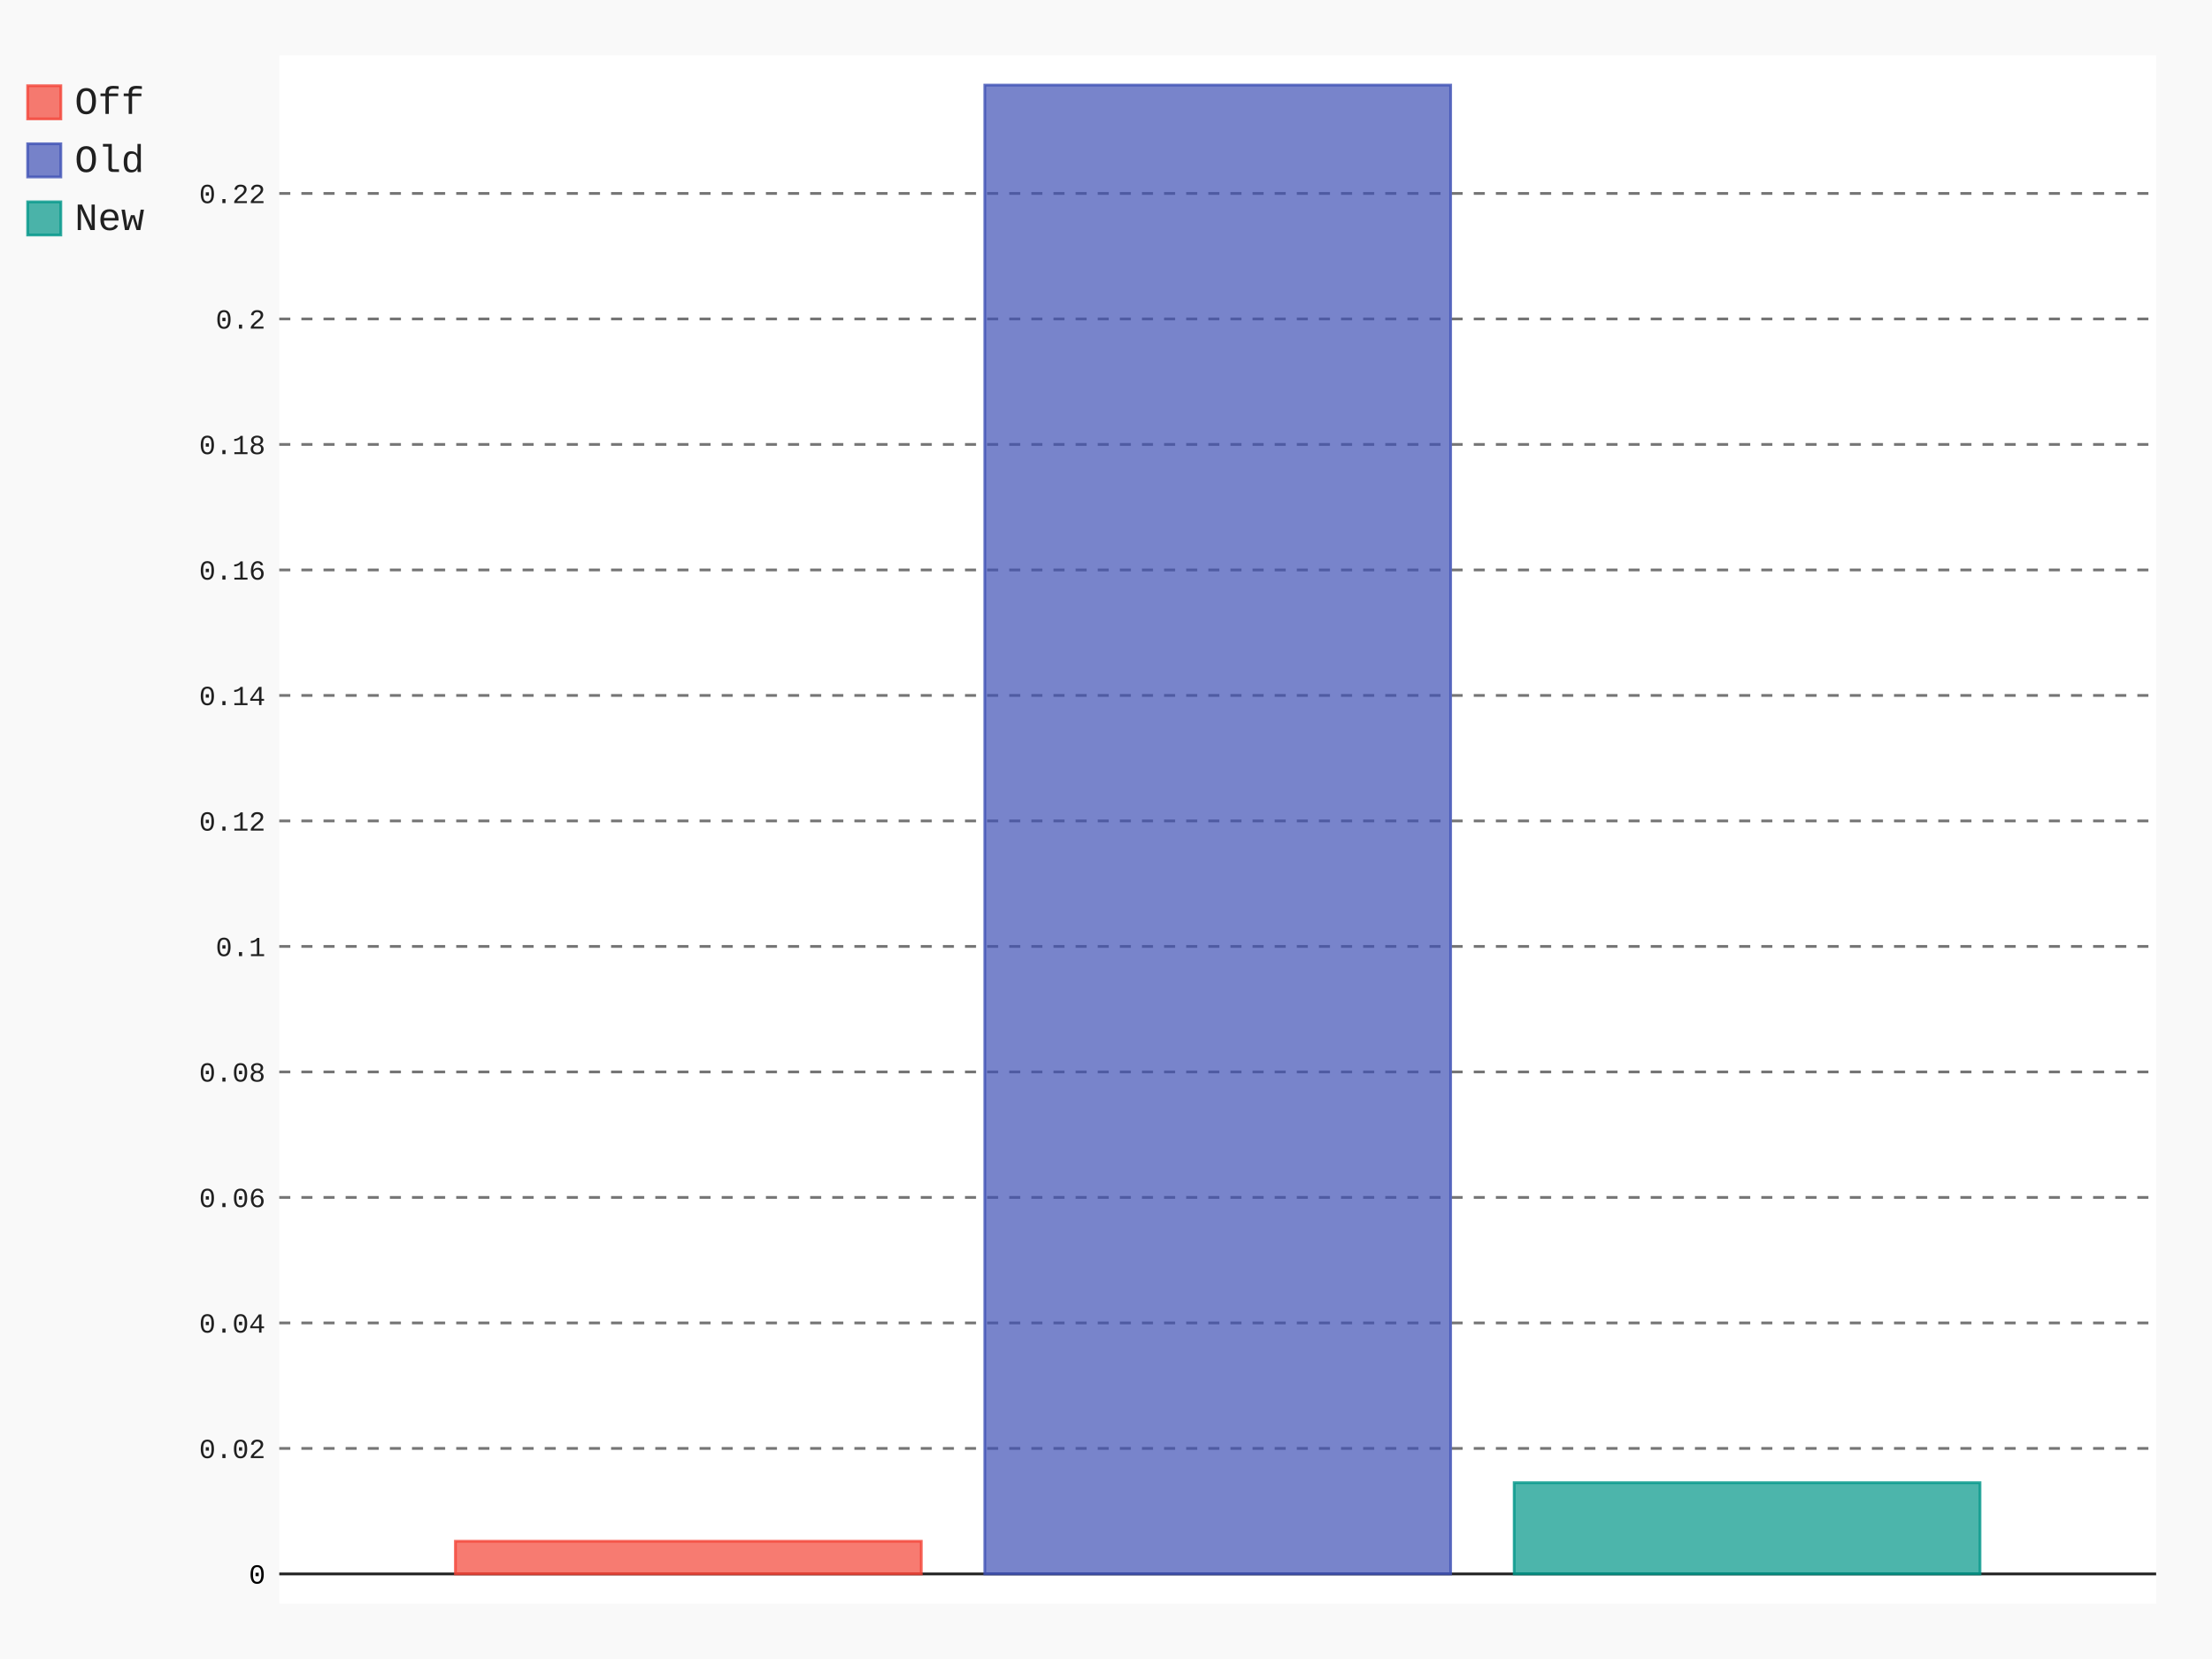
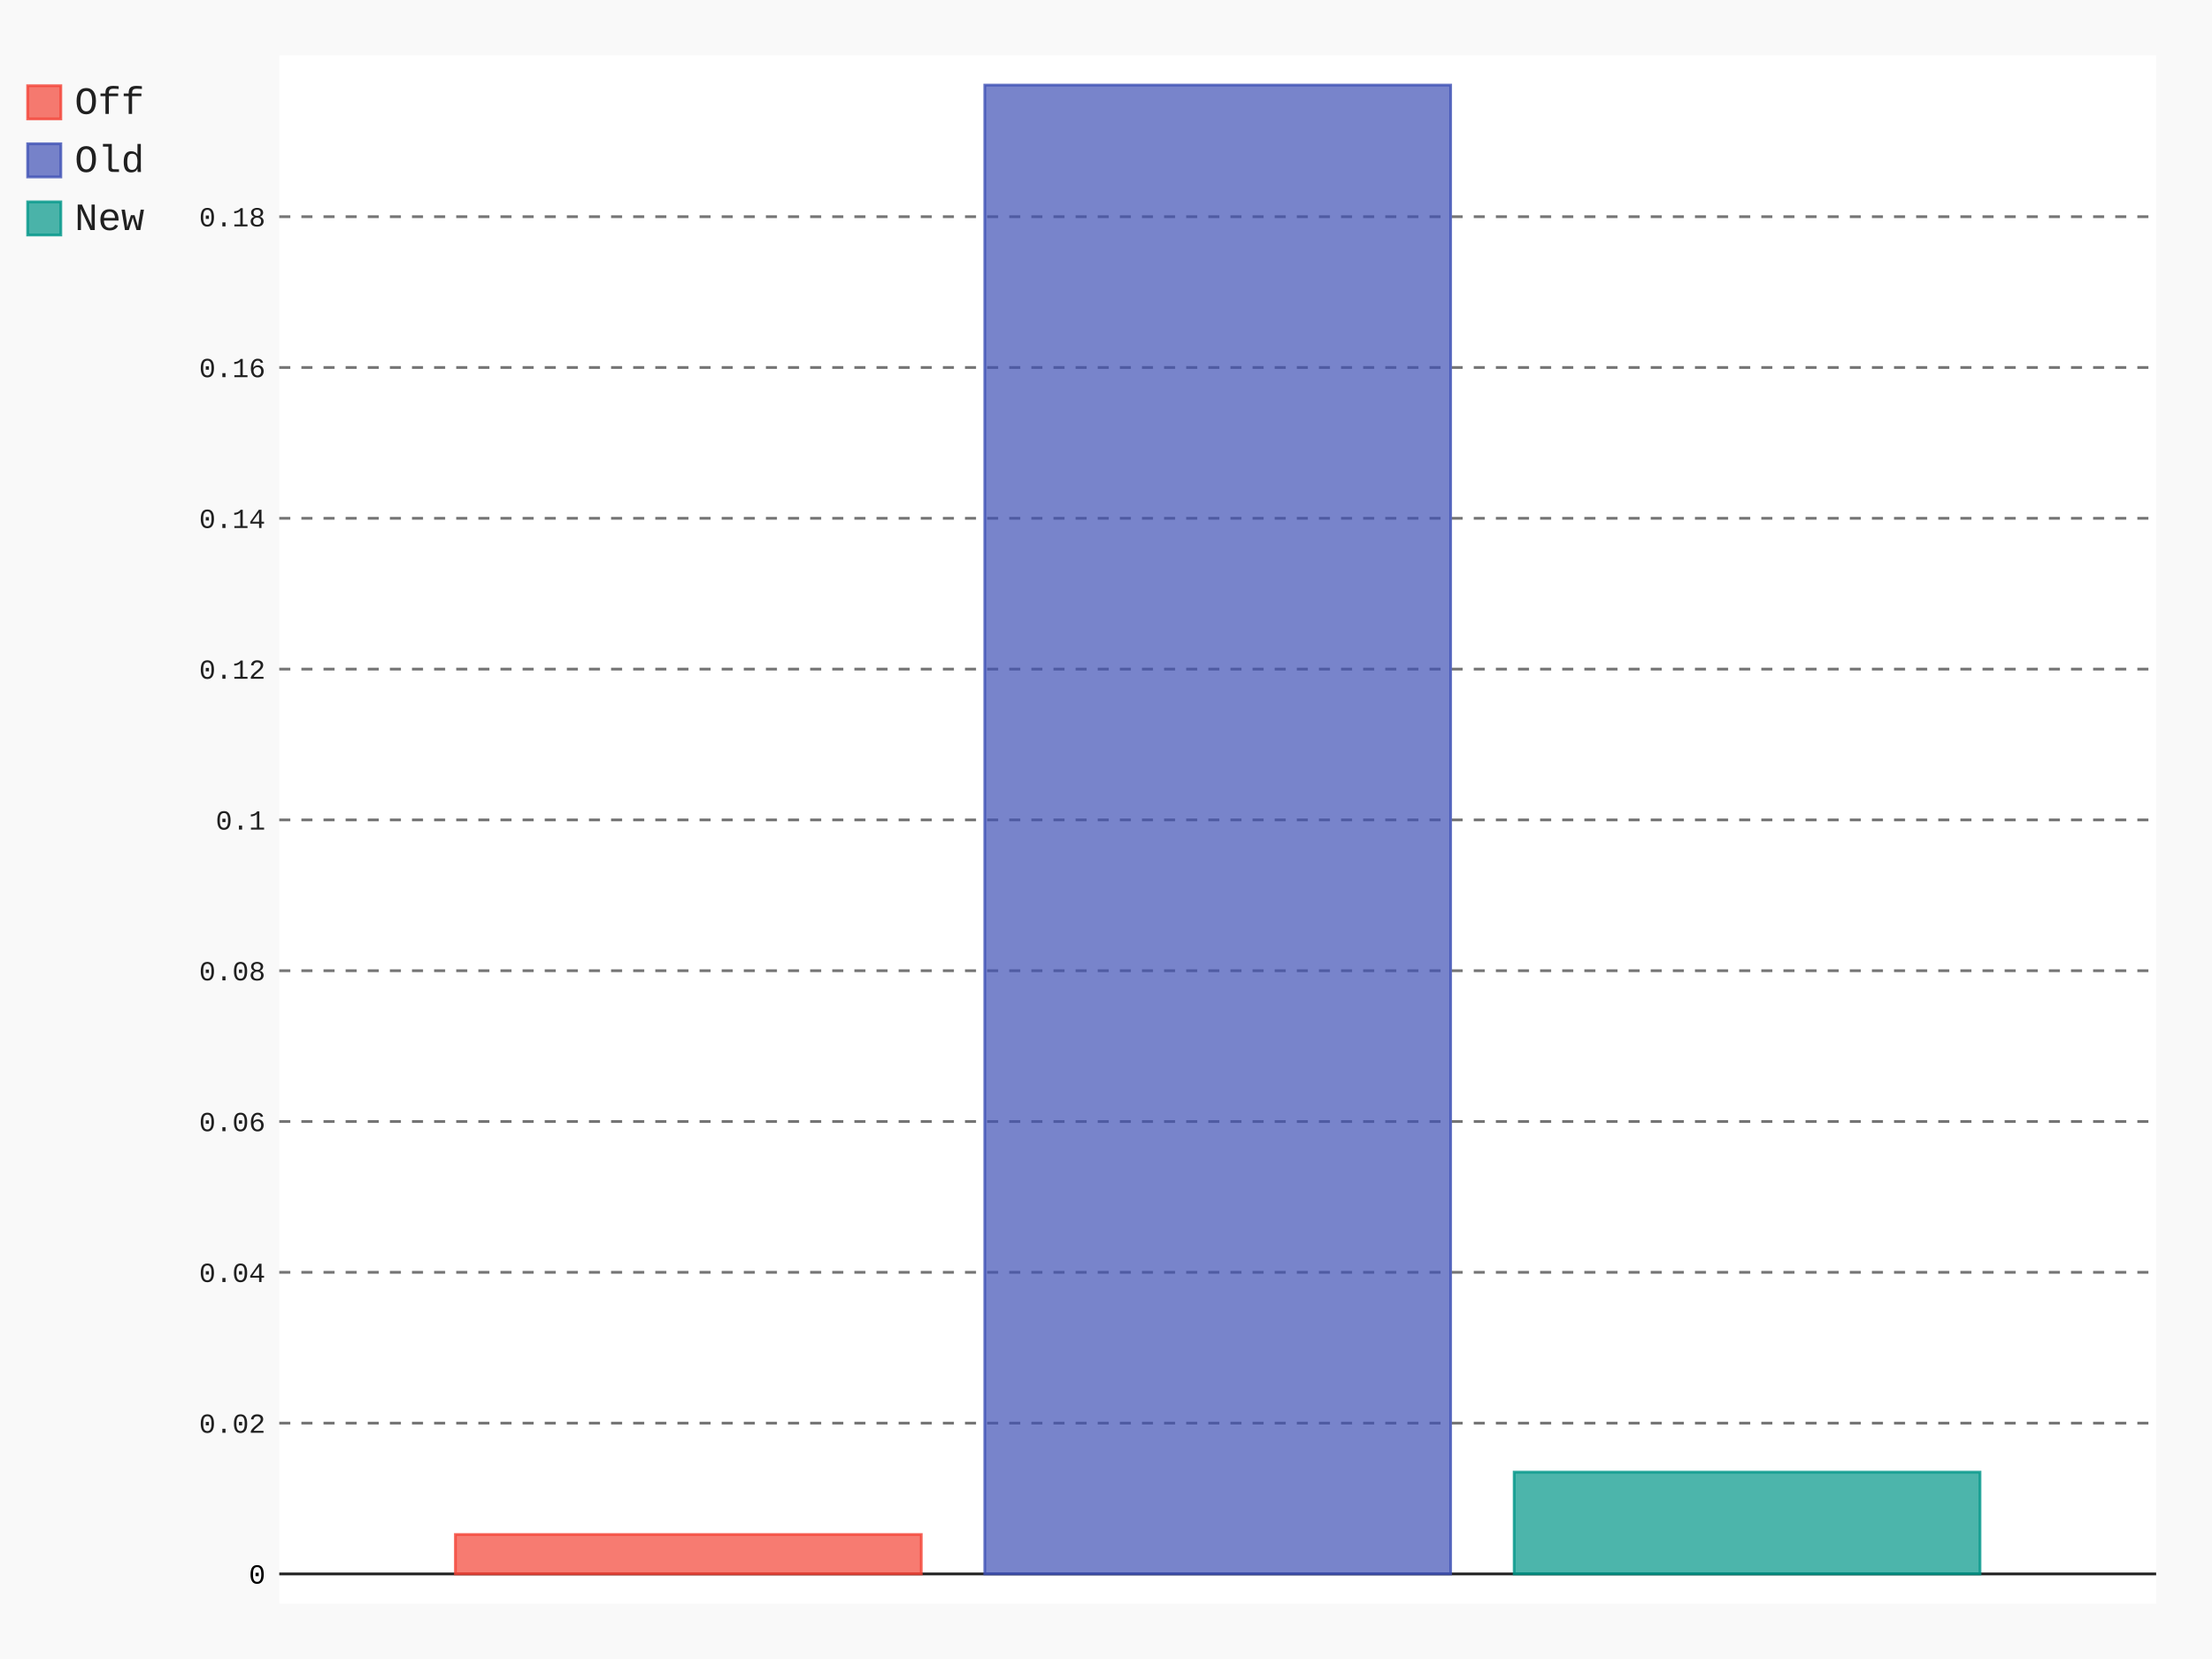
- <svg xmlns="http://www.w3.org/2000/svg" id="chart-7e3a4426-b003-40f4-a117-675bf0ed31ba" class="pygal-chart" viewBox="0 0 800 600">
+ <svg xmlns="http://www.w3.org/2000/svg" id="chart-1ec71700-3259-4e49-a882-2c1c98006926" class="pygal-chart" viewBox="0 0 800 600">
  <defs>
-     <style type="text/css">#chart-7e3a4426-b003-40f4-a117-675bf0ed31ba{-webkit-user-select:none;-webkit-font-smoothing:antialiased;font-family:Consolas,"Liberation Mono",Menlo,Courier,monospace}#chart-7e3a4426-b003-40f4-a117-675bf0ed31ba .title{font-family:Consolas,"Liberation Mono",Menlo,Courier,monospace;font-size:16px}#chart-7e3a4426-b003-40f4-a117-675bf0ed31ba .legends .legend text{font-family:Consolas,"Liberation Mono",Menlo,Courier,monospace;font-size:14px}#chart-7e3a4426-b003-40f4-a117-675bf0ed31ba .axis text{font-family:Consolas,"Liberation Mono",Menlo,Courier,monospace;font-size:10px}#chart-7e3a4426-b003-40f4-a117-675bf0ed31ba .axis text.major{font-family:Consolas,"Liberation Mono",Menlo,Courier,monospace;font-size:10px}#chart-7e3a4426-b003-40f4-a117-675bf0ed31ba .text-overlay text.value{font-family:Consolas,"Liberation Mono",Menlo,Courier,monospace;font-size:16px}#chart-7e3a4426-b003-40f4-a117-675bf0ed31ba .text-overlay text.label{font-family:Consolas,"Liberation Mono",Menlo,Courier,monospace;font-size:10px}#chart-7e3a4426-b003-40f4-a117-675bf0ed31ba .tooltip{font-family:Consolas,"Liberation Mono",Menlo,Courier,monospace;font-size:14px}#chart-7e3a4426-b003-40f4-a117-675bf0ed31ba text.no_data{font-family:Consolas,"Liberation Mono",Menlo,Courier,monospace;font-size:64px}
- #chart-7e3a4426-b003-40f4-a117-675bf0ed31ba{background-color:rgba(249,249,249,1)}#chart-7e3a4426-b003-40f4-a117-675bf0ed31ba path,#chart-7e3a4426-b003-40f4-a117-675bf0ed31ba line,#chart-7e3a4426-b003-40f4-a117-675bf0ed31ba rect,#chart-7e3a4426-b003-40f4-a117-675bf0ed31ba circle{-webkit-transition:150ms;-moz-transition:150ms;transition:150ms}#chart-7e3a4426-b003-40f4-a117-675bf0ed31ba .graph &gt; .background{fill:rgba(249,249,249,1)}#chart-7e3a4426-b003-40f4-a117-675bf0ed31ba .plot &gt; .background{fill:rgba(255,255,255,1)}#chart-7e3a4426-b003-40f4-a117-675bf0ed31ba .graph{fill:rgba(0,0,0,.87)}#chart-7e3a4426-b003-40f4-a117-675bf0ed31ba text.no_data{fill:rgba(0,0,0,1)}#chart-7e3a4426-b003-40f4-a117-675bf0ed31ba .title{fill:rgba(0,0,0,1)}#chart-7e3a4426-b003-40f4-a117-675bf0ed31ba .legends .legend text{fill:rgba(0,0,0,.87)}#chart-7e3a4426-b003-40f4-a117-675bf0ed31ba .legends .legend:hover text{fill:rgba(0,0,0,1)}#chart-7e3a4426-b003-40f4-a117-675bf0ed31ba .axis .line{stroke:rgba(0,0,0,1)}#chart-7e3a4426-b003-40f4-a117-675bf0ed31ba .axis .guide.line{stroke:rgba(0,0,0,.54)}#chart-7e3a4426-b003-40f4-a117-675bf0ed31ba .axis .major.line{stroke:rgba(0,0,0,.87)}#chart-7e3a4426-b003-40f4-a117-675bf0ed31ba .axis text.major{fill:rgba(0,0,0,1)}#chart-7e3a4426-b003-40f4-a117-675bf0ed31ba .axis.y .guides:hover .guide.line,#chart-7e3a4426-b003-40f4-a117-675bf0ed31ba .line-graph .axis.x .guides:hover .guide.line,#chart-7e3a4426-b003-40f4-a117-675bf0ed31ba .stackedline-graph .axis.x .guides:hover .guide.line,#chart-7e3a4426-b003-40f4-a117-675bf0ed31ba .xy-graph .axis.x .guides:hover .guide.line{stroke:rgba(0,0,0,1)}#chart-7e3a4426-b003-40f4-a117-675bf0ed31ba .axis .guides:hover text{fill:rgba(0,0,0,1)}#chart-7e3a4426-b003-40f4-a117-675bf0ed31ba .reactive{fill-opacity:.7;stroke-opacity:.8}#chart-7e3a4426-b003-40f4-a117-675bf0ed31ba .ci{stroke:rgba(0,0,0,.87)}#chart-7e3a4426-b003-40f4-a117-675bf0ed31ba .reactive.active,#chart-7e3a4426-b003-40f4-a117-675bf0ed31ba .active .reactive{fill-opacity:.8;stroke-opacity:.9;stroke-width:4}#chart-7e3a4426-b003-40f4-a117-675bf0ed31ba .ci .reactive.active{stroke-width:1.5}#chart-7e3a4426-b003-40f4-a117-675bf0ed31ba .series text{fill:rgba(0,0,0,1)}#chart-7e3a4426-b003-40f4-a117-675bf0ed31ba .tooltip rect{fill:rgba(255,255,255,1);stroke:rgba(0,0,0,1);-webkit-transition:opacity 150ms;-moz-transition:opacity 150ms;transition:opacity 150ms}#chart-7e3a4426-b003-40f4-a117-675bf0ed31ba .tooltip .label{fill:rgba(0,0,0,.87)}#chart-7e3a4426-b003-40f4-a117-675bf0ed31ba .tooltip .label{fill:rgba(0,0,0,.87)}#chart-7e3a4426-b003-40f4-a117-675bf0ed31ba .tooltip .legend{font-size:.8em;fill:rgba(0,0,0,.54)}#chart-7e3a4426-b003-40f4-a117-675bf0ed31ba .tooltip .x_label{font-size:.6em;fill:rgba(0,0,0,1)}#chart-7e3a4426-b003-40f4-a117-675bf0ed31ba .tooltip .xlink{font-size:.5em;text-decoration:underline}#chart-7e3a4426-b003-40f4-a117-675bf0ed31ba .tooltip .value{font-size:1.5em}#chart-7e3a4426-b003-40f4-a117-675bf0ed31ba .bound{font-size:.5em}#chart-7e3a4426-b003-40f4-a117-675bf0ed31ba .max-value{font-size:.75em;fill:rgba(0,0,0,.54)}#chart-7e3a4426-b003-40f4-a117-675bf0ed31ba .map-element{fill:rgba(255,255,255,1);stroke:rgba(0,0,0,.54) !important}#chart-7e3a4426-b003-40f4-a117-675bf0ed31ba .map-element .reactive{fill-opacity:inherit;stroke-opacity:inherit}#chart-7e3a4426-b003-40f4-a117-675bf0ed31ba .color-0,#chart-7e3a4426-b003-40f4-a117-675bf0ed31ba .color-0 a:visited{stroke:#F44336;fill:#F44336}#chart-7e3a4426-b003-40f4-a117-675bf0ed31ba .color-1,#chart-7e3a4426-b003-40f4-a117-675bf0ed31ba .color-1 a:visited{stroke:#3F51B5;fill:#3F51B5}#chart-7e3a4426-b003-40f4-a117-675bf0ed31ba .color-2,#chart-7e3a4426-b003-40f4-a117-675bf0ed31ba .color-2 a:visited{stroke:#009688;fill:#009688}#chart-7e3a4426-b003-40f4-a117-675bf0ed31ba .text-overlay .color-0 text{fill:black}#chart-7e3a4426-b003-40f4-a117-675bf0ed31ba .text-overlay .color-1 text{fill:black}#chart-7e3a4426-b003-40f4-a117-675bf0ed31ba .text-overlay .color-2 text{fill:black}
- #chart-7e3a4426-b003-40f4-a117-675bf0ed31ba text.no_data{text-anchor:middle}#chart-7e3a4426-b003-40f4-a117-675bf0ed31ba .guide.line{fill:none}#chart-7e3a4426-b003-40f4-a117-675bf0ed31ba .centered{text-anchor:middle}#chart-7e3a4426-b003-40f4-a117-675bf0ed31ba .title{text-anchor:middle}#chart-7e3a4426-b003-40f4-a117-675bf0ed31ba .legends .legend text{fill-opacity:1}#chart-7e3a4426-b003-40f4-a117-675bf0ed31ba .axis.x text{text-anchor:middle}#chart-7e3a4426-b003-40f4-a117-675bf0ed31ba .axis.x:not(.web) text[transform]{text-anchor:start}#chart-7e3a4426-b003-40f4-a117-675bf0ed31ba .axis.x:not(.web) text[transform].backwards{text-anchor:end}#chart-7e3a4426-b003-40f4-a117-675bf0ed31ba .axis.y text{text-anchor:end}#chart-7e3a4426-b003-40f4-a117-675bf0ed31ba .axis.y text[transform].backwards{text-anchor:start}#chart-7e3a4426-b003-40f4-a117-675bf0ed31ba .axis.y2 text{text-anchor:start}#chart-7e3a4426-b003-40f4-a117-675bf0ed31ba .axis.y2 text[transform].backwards{text-anchor:end}#chart-7e3a4426-b003-40f4-a117-675bf0ed31ba .axis .guide.line{stroke-dasharray:4,4}#chart-7e3a4426-b003-40f4-a117-675bf0ed31ba .axis .major.guide.line{stroke-dasharray:6,6}#chart-7e3a4426-b003-40f4-a117-675bf0ed31ba .horizontal .axis.y .guide.line,#chart-7e3a4426-b003-40f4-a117-675bf0ed31ba .horizontal .axis.y2 .guide.line,#chart-7e3a4426-b003-40f4-a117-675bf0ed31ba .vertical .axis.x .guide.line{opacity:0}#chart-7e3a4426-b003-40f4-a117-675bf0ed31ba .horizontal .axis.always_show .guide.line,#chart-7e3a4426-b003-40f4-a117-675bf0ed31ba .vertical .axis.always_show .guide.line{opacity:1 !important}#chart-7e3a4426-b003-40f4-a117-675bf0ed31ba .axis.y .guides:hover .guide.line,#chart-7e3a4426-b003-40f4-a117-675bf0ed31ba .axis.y2 .guides:hover .guide.line,#chart-7e3a4426-b003-40f4-a117-675bf0ed31ba .axis.x .guides:hover .guide.line{opacity:1}#chart-7e3a4426-b003-40f4-a117-675bf0ed31ba .axis .guides:hover text{opacity:1}#chart-7e3a4426-b003-40f4-a117-675bf0ed31ba .nofill{fill:none}#chart-7e3a4426-b003-40f4-a117-675bf0ed31ba .subtle-fill{fill-opacity:.2}#chart-7e3a4426-b003-40f4-a117-675bf0ed31ba .dot{stroke-width:1px;fill-opacity:1}#chart-7e3a4426-b003-40f4-a117-675bf0ed31ba .dot.active{stroke-width:5px}#chart-7e3a4426-b003-40f4-a117-675bf0ed31ba .dot.negative{fill:transparent}#chart-7e3a4426-b003-40f4-a117-675bf0ed31ba text,#chart-7e3a4426-b003-40f4-a117-675bf0ed31ba tspan{stroke:none !important}#chart-7e3a4426-b003-40f4-a117-675bf0ed31ba .series text.active{opacity:1}#chart-7e3a4426-b003-40f4-a117-675bf0ed31ba .tooltip rect{fill-opacity:.95;stroke-width:.5}#chart-7e3a4426-b003-40f4-a117-675bf0ed31ba .tooltip text{fill-opacity:1}#chart-7e3a4426-b003-40f4-a117-675bf0ed31ba .showable{visibility:hidden}#chart-7e3a4426-b003-40f4-a117-675bf0ed31ba .showable.shown{visibility:visible}#chart-7e3a4426-b003-40f4-a117-675bf0ed31ba .gauge-background{fill:rgba(229,229,229,1);stroke:none}#chart-7e3a4426-b003-40f4-a117-675bf0ed31ba .bg-lines{stroke:rgba(249,249,249,1);stroke-width:2px}</style>
+     <style type="text/css">#chart-1ec71700-3259-4e49-a882-2c1c98006926{-webkit-user-select:none;-webkit-font-smoothing:antialiased;font-family:Consolas,"Liberation Mono",Menlo,Courier,monospace}#chart-1ec71700-3259-4e49-a882-2c1c98006926 .title{font-family:Consolas,"Liberation Mono",Menlo,Courier,monospace;font-size:16px}#chart-1ec71700-3259-4e49-a882-2c1c98006926 .legends .legend text{font-family:Consolas,"Liberation Mono",Menlo,Courier,monospace;font-size:14px}#chart-1ec71700-3259-4e49-a882-2c1c98006926 .axis text{font-family:Consolas,"Liberation Mono",Menlo,Courier,monospace;font-size:10px}#chart-1ec71700-3259-4e49-a882-2c1c98006926 .axis text.major{font-family:Consolas,"Liberation Mono",Menlo,Courier,monospace;font-size:10px}#chart-1ec71700-3259-4e49-a882-2c1c98006926 .text-overlay text.value{font-family:Consolas,"Liberation Mono",Menlo,Courier,monospace;font-size:16px}#chart-1ec71700-3259-4e49-a882-2c1c98006926 .text-overlay text.label{font-family:Consolas,"Liberation Mono",Menlo,Courier,monospace;font-size:10px}#chart-1ec71700-3259-4e49-a882-2c1c98006926 .tooltip{font-family:Consolas,"Liberation Mono",Menlo,Courier,monospace;font-size:14px}#chart-1ec71700-3259-4e49-a882-2c1c98006926 text.no_data{font-family:Consolas,"Liberation Mono",Menlo,Courier,monospace;font-size:64px}
+ #chart-1ec71700-3259-4e49-a882-2c1c98006926{background-color:rgba(249,249,249,1)}#chart-1ec71700-3259-4e49-a882-2c1c98006926 path,#chart-1ec71700-3259-4e49-a882-2c1c98006926 line,#chart-1ec71700-3259-4e49-a882-2c1c98006926 rect,#chart-1ec71700-3259-4e49-a882-2c1c98006926 circle{-webkit-transition:150ms;-moz-transition:150ms;transition:150ms}#chart-1ec71700-3259-4e49-a882-2c1c98006926 .graph &gt; .background{fill:rgba(249,249,249,1)}#chart-1ec71700-3259-4e49-a882-2c1c98006926 .plot &gt; .background{fill:rgba(255,255,255,1)}#chart-1ec71700-3259-4e49-a882-2c1c98006926 .graph{fill:rgba(0,0,0,.87)}#chart-1ec71700-3259-4e49-a882-2c1c98006926 text.no_data{fill:rgba(0,0,0,1)}#chart-1ec71700-3259-4e49-a882-2c1c98006926 .title{fill:rgba(0,0,0,1)}#chart-1ec71700-3259-4e49-a882-2c1c98006926 .legends .legend text{fill:rgba(0,0,0,.87)}#chart-1ec71700-3259-4e49-a882-2c1c98006926 .legends .legend:hover text{fill:rgba(0,0,0,1)}#chart-1ec71700-3259-4e49-a882-2c1c98006926 .axis .line{stroke:rgba(0,0,0,1)}#chart-1ec71700-3259-4e49-a882-2c1c98006926 .axis .guide.line{stroke:rgba(0,0,0,.54)}#chart-1ec71700-3259-4e49-a882-2c1c98006926 .axis .major.line{stroke:rgba(0,0,0,.87)}#chart-1ec71700-3259-4e49-a882-2c1c98006926 .axis text.major{fill:rgba(0,0,0,1)}#chart-1ec71700-3259-4e49-a882-2c1c98006926 .axis.y .guides:hover .guide.line,#chart-1ec71700-3259-4e49-a882-2c1c98006926 .line-graph .axis.x .guides:hover .guide.line,#chart-1ec71700-3259-4e49-a882-2c1c98006926 .stackedline-graph .axis.x .guides:hover .guide.line,#chart-1ec71700-3259-4e49-a882-2c1c98006926 .xy-graph .axis.x .guides:hover .guide.line{stroke:rgba(0,0,0,1)}#chart-1ec71700-3259-4e49-a882-2c1c98006926 .axis .guides:hover text{fill:rgba(0,0,0,1)}#chart-1ec71700-3259-4e49-a882-2c1c98006926 .reactive{fill-opacity:.7;stroke-opacity:.8}#chart-1ec71700-3259-4e49-a882-2c1c98006926 .ci{stroke:rgba(0,0,0,.87)}#chart-1ec71700-3259-4e49-a882-2c1c98006926 .reactive.active,#chart-1ec71700-3259-4e49-a882-2c1c98006926 .active .reactive{fill-opacity:.8;stroke-opacity:.9;stroke-width:4}#chart-1ec71700-3259-4e49-a882-2c1c98006926 .ci .reactive.active{stroke-width:1.5}#chart-1ec71700-3259-4e49-a882-2c1c98006926 .series text{fill:rgba(0,0,0,1)}#chart-1ec71700-3259-4e49-a882-2c1c98006926 .tooltip rect{fill:rgba(255,255,255,1);stroke:rgba(0,0,0,1);-webkit-transition:opacity 150ms;-moz-transition:opacity 150ms;transition:opacity 150ms}#chart-1ec71700-3259-4e49-a882-2c1c98006926 .tooltip .label{fill:rgba(0,0,0,.87)}#chart-1ec71700-3259-4e49-a882-2c1c98006926 .tooltip .label{fill:rgba(0,0,0,.87)}#chart-1ec71700-3259-4e49-a882-2c1c98006926 .tooltip .legend{font-size:.8em;fill:rgba(0,0,0,.54)}#chart-1ec71700-3259-4e49-a882-2c1c98006926 .tooltip .x_label{font-size:.6em;fill:rgba(0,0,0,1)}#chart-1ec71700-3259-4e49-a882-2c1c98006926 .tooltip .xlink{font-size:.5em;text-decoration:underline}#chart-1ec71700-3259-4e49-a882-2c1c98006926 .tooltip .value{font-size:1.5em}#chart-1ec71700-3259-4e49-a882-2c1c98006926 .bound{font-size:.5em}#chart-1ec71700-3259-4e49-a882-2c1c98006926 .max-value{font-size:.75em;fill:rgba(0,0,0,.54)}#chart-1ec71700-3259-4e49-a882-2c1c98006926 .map-element{fill:rgba(255,255,255,1);stroke:rgba(0,0,0,.54) !important}#chart-1ec71700-3259-4e49-a882-2c1c98006926 .map-element .reactive{fill-opacity:inherit;stroke-opacity:inherit}#chart-1ec71700-3259-4e49-a882-2c1c98006926 .color-0,#chart-1ec71700-3259-4e49-a882-2c1c98006926 .color-0 a:visited{stroke:#F44336;fill:#F44336}#chart-1ec71700-3259-4e49-a882-2c1c98006926 .color-1,#chart-1ec71700-3259-4e49-a882-2c1c98006926 .color-1 a:visited{stroke:#3F51B5;fill:#3F51B5}#chart-1ec71700-3259-4e49-a882-2c1c98006926 .color-2,#chart-1ec71700-3259-4e49-a882-2c1c98006926 .color-2 a:visited{stroke:#009688;fill:#009688}#chart-1ec71700-3259-4e49-a882-2c1c98006926 .text-overlay .color-0 text{fill:black}#chart-1ec71700-3259-4e49-a882-2c1c98006926 .text-overlay .color-1 text{fill:black}#chart-1ec71700-3259-4e49-a882-2c1c98006926 .text-overlay .color-2 text{fill:black}
+ #chart-1ec71700-3259-4e49-a882-2c1c98006926 text.no_data{text-anchor:middle}#chart-1ec71700-3259-4e49-a882-2c1c98006926 .guide.line{fill:none}#chart-1ec71700-3259-4e49-a882-2c1c98006926 .centered{text-anchor:middle}#chart-1ec71700-3259-4e49-a882-2c1c98006926 .title{text-anchor:middle}#chart-1ec71700-3259-4e49-a882-2c1c98006926 .legends .legend text{fill-opacity:1}#chart-1ec71700-3259-4e49-a882-2c1c98006926 .axis.x text{text-anchor:middle}#chart-1ec71700-3259-4e49-a882-2c1c98006926 .axis.x:not(.web) text[transform]{text-anchor:start}#chart-1ec71700-3259-4e49-a882-2c1c98006926 .axis.x:not(.web) text[transform].backwards{text-anchor:end}#chart-1ec71700-3259-4e49-a882-2c1c98006926 .axis.y text{text-anchor:end}#chart-1ec71700-3259-4e49-a882-2c1c98006926 .axis.y text[transform].backwards{text-anchor:start}#chart-1ec71700-3259-4e49-a882-2c1c98006926 .axis.y2 text{text-anchor:start}#chart-1ec71700-3259-4e49-a882-2c1c98006926 .axis.y2 text[transform].backwards{text-anchor:end}#chart-1ec71700-3259-4e49-a882-2c1c98006926 .axis .guide.line{stroke-dasharray:4,4}#chart-1ec71700-3259-4e49-a882-2c1c98006926 .axis .major.guide.line{stroke-dasharray:6,6}#chart-1ec71700-3259-4e49-a882-2c1c98006926 .horizontal .axis.y .guide.line,#chart-1ec71700-3259-4e49-a882-2c1c98006926 .horizontal .axis.y2 .guide.line,#chart-1ec71700-3259-4e49-a882-2c1c98006926 .vertical .axis.x .guide.line{opacity:0}#chart-1ec71700-3259-4e49-a882-2c1c98006926 .horizontal .axis.always_show .guide.line,#chart-1ec71700-3259-4e49-a882-2c1c98006926 .vertical .axis.always_show .guide.line{opacity:1 !important}#chart-1ec71700-3259-4e49-a882-2c1c98006926 .axis.y .guides:hover .guide.line,#chart-1ec71700-3259-4e49-a882-2c1c98006926 .axis.y2 .guides:hover .guide.line,#chart-1ec71700-3259-4e49-a882-2c1c98006926 .axis.x .guides:hover .guide.line{opacity:1}#chart-1ec71700-3259-4e49-a882-2c1c98006926 .axis .guides:hover text{opacity:1}#chart-1ec71700-3259-4e49-a882-2c1c98006926 .nofill{fill:none}#chart-1ec71700-3259-4e49-a882-2c1c98006926 .subtle-fill{fill-opacity:.2}#chart-1ec71700-3259-4e49-a882-2c1c98006926 .dot{stroke-width:1px;fill-opacity:1}#chart-1ec71700-3259-4e49-a882-2c1c98006926 .dot.active{stroke-width:5px}#chart-1ec71700-3259-4e49-a882-2c1c98006926 .dot.negative{fill:transparent}#chart-1ec71700-3259-4e49-a882-2c1c98006926 text,#chart-1ec71700-3259-4e49-a882-2c1c98006926 tspan{stroke:none !important}#chart-1ec71700-3259-4e49-a882-2c1c98006926 .series text.active{opacity:1}#chart-1ec71700-3259-4e49-a882-2c1c98006926 .tooltip rect{fill-opacity:.95;stroke-width:.5}#chart-1ec71700-3259-4e49-a882-2c1c98006926 .tooltip text{fill-opacity:1}#chart-1ec71700-3259-4e49-a882-2c1c98006926 .showable{visibility:hidden}#chart-1ec71700-3259-4e49-a882-2c1c98006926 .showable.shown{visibility:visible}#chart-1ec71700-3259-4e49-a882-2c1c98006926 .gauge-background{fill:rgba(229,229,229,1);stroke:none}#chart-1ec71700-3259-4e49-a882-2c1c98006926 .bg-lines{stroke:rgba(249,249,249,1);stroke-width:2px}</style>
  </defs>
  <g class="graph bar-graph vertical">
    <rect x="0" y="0" width="800" height="600" class="background" />
    <g transform="translate(101, 20)" class="plot">
      <rect x="0" y="0" width="678.8" height="560" class="background" />
      <g class="axis y always_show">
        <g class="guides">
          <path d="M0 549.231 h678.8" class="axis major line" />
          <text x="-5" y="552.731" class="major">0</text>
        </g>
        <g class="guides">
-           <path d="M0 503.843 h678.8" class="guide line" />
-           <text x="-5" y="507.343" class="">0.02</text>
+           <path d="M0 494.691 h678.8" class="guide line" />
+           <text x="-5" y="498.191" class="">0.02</text>
        </g>
        <g class="guides">
-           <path d="M0 458.454 h678.8" class="guide line" />
-           <text x="-5" y="461.954" class="">0.04</text>
+           <path d="M0 440.151 h678.8" class="guide line" />
+           <text x="-5" y="443.651" class="">0.04</text>
        </g>
        <g class="guides">
-           <path d="M0 413.066 h678.8" class="guide line" />
-           <text x="-5" y="416.566" class="">0.06</text>
+           <path d="M0 385.611 h678.8" class="guide line" />
+           <text x="-5" y="389.111" class="">0.06</text>
        </g>
        <g class="guides">
-           <path d="M0 367.678 h678.8" class="guide line" />
-           <text x="-5" y="371.178" class="">0.08</text>
+           <path d="M0 331.071 h678.8" class="guide line" />
+           <text x="-5" y="334.571" class="">0.08</text>
        </g>
        <g class="guides">
-           <path d="M0 322.29 h678.8" class="guide line" />
-           <text x="-5" y="325.79" class="">0.1</text>
+           <path d="M0 276.531 h678.8" class="guide line" />
+           <text x="-5" y="280.031" class="">0.1</text>
        </g>
        <g class="guides">
-           <path d="M0 276.901 h678.8" class="guide line" />
-           <text x="-5" y="280.401" class="">0.12</text>
+           <path d="M0 221.991 h678.8" class="guide line" />
+           <text x="-5" y="225.491" class="">0.12</text>
        </g>
        <g class="guides">
-           <path d="M0 231.513 h678.8" class="guide line" />
-           <text x="-5" y="235.013" class="">0.14</text>
+           <path d="M0 167.451 h678.8" class="guide line" />
+           <text x="-5" y="170.951" class="">0.14</text>
        </g>
        <g class="guides">
-           <path d="M0 186.125 h678.8" class="guide line" />
-           <text x="-5" y="189.625" class="">0.16</text>
+           <path d="M0 112.911 h678.8" class="guide line" />
+           <text x="-5" y="116.411" class="">0.16</text>
        </g>
        <g class="guides">
-           <path d="M0 140.737 h678.8" class="guide line" />
-           <text x="-5" y="144.237" class="">0.18</text>
-         </g>
-         <g class="guides">
-           <path d="M0 95.348 h678.8" class="guide line" />
-           <text x="-5" y="98.848" class="">0.2</text>
-         </g>
-         <g class="guides">
-           <path d="M0 49.96 h678.8" class="guide line" />
-           <text x="-5" y="53.46" class="">0.22</text>
+           <path d="M0 58.371 h678.8" class="guide line" />
+           <text x="-5" y="61.871" class="">0.18</text>
        </g>
      </g>
      <g class="series serie-0 color-0">
        <g class="bars">
          <g class="bar">
-             <rect x="63.703" y="537.42" rx="0" ry="0" width="168.482" height="11.811" class="rect reactive tooltip-trigger" />
+             <rect x="63.703" y="534.967" rx="0" ry="0" width="168.482" height="14.264" class="rect reactive tooltip-trigger" />
          </g>
        </g>
      </g>
      <g class="series serie-1 color-1">
        <g class="bars">
          <g class="bar">
            <rect x="255.159" y="10.769" rx="0" ry="0" width="168.482" height="538.462" class="rect reactive tooltip-trigger" />
          </g>
        </g>
      </g>
      <g class="series serie-2 color-2">
        <g class="bars">
          <g class="bar">
-             <rect x="446.616" y="516.232" rx="0" ry="0" width="168.482" height="32.999" class="rect reactive tooltip-trigger" />
+             <rect x="446.616" y="512.415" rx="0" ry="0" width="168.482" height="36.816" class="rect reactive tooltip-trigger" />
          </g>
        </g>
      </g>
    </g>
    <g class="titles" />
    <g transform="translate(101, 20)" class="plot overlay">
      <g class="series serie-0 color-0" />
      <g class="series serie-1 color-1" />
      <g class="series serie-2 color-2" />
    </g>
    <g transform="translate(101, 20)" class="plot text-overlay">
      <g class="series serie-0 color-0" />
      <g class="series serie-1 color-1" />
      <g class="series serie-2 color-2" />
    </g>
    <g transform="translate(101, 20)" class="plot tooltip-overlay">
      <g transform="translate(0 0)" style="opacity: 0" class="tooltip">
        <rect rx="0" ry="0" width="0" height="0" class="tooltip-box" />
        <g class="text" />
      </g>
    </g>
    <g transform="translate(10, 30)" class="legends">
      <g id="activate-serie-0" class="legend reactive activate-serie">
        <rect x="0.0" y="1.0" width="12" height="12" class="color-0 reactive" />
        <text x="17.0" y="11.2">Off</text>
      </g>
      <g id="activate-serie-1" class="legend reactive activate-serie">
        <rect x="0.0" y="22.0" width="12" height="12" class="color-1 reactive" />
        <text x="17.0" y="32.2">Old</text>
      </g>
      <g id="activate-serie-2" class="legend reactive activate-serie">
        <rect x="0.0" y="43.0" width="12" height="12" class="color-2 reactive" />
        <text x="17.0" y="53.2">New</text>
      </g>
    </g>
    <g transform="translate(790, 30)" class="legends" />
  </g>
</svg>
